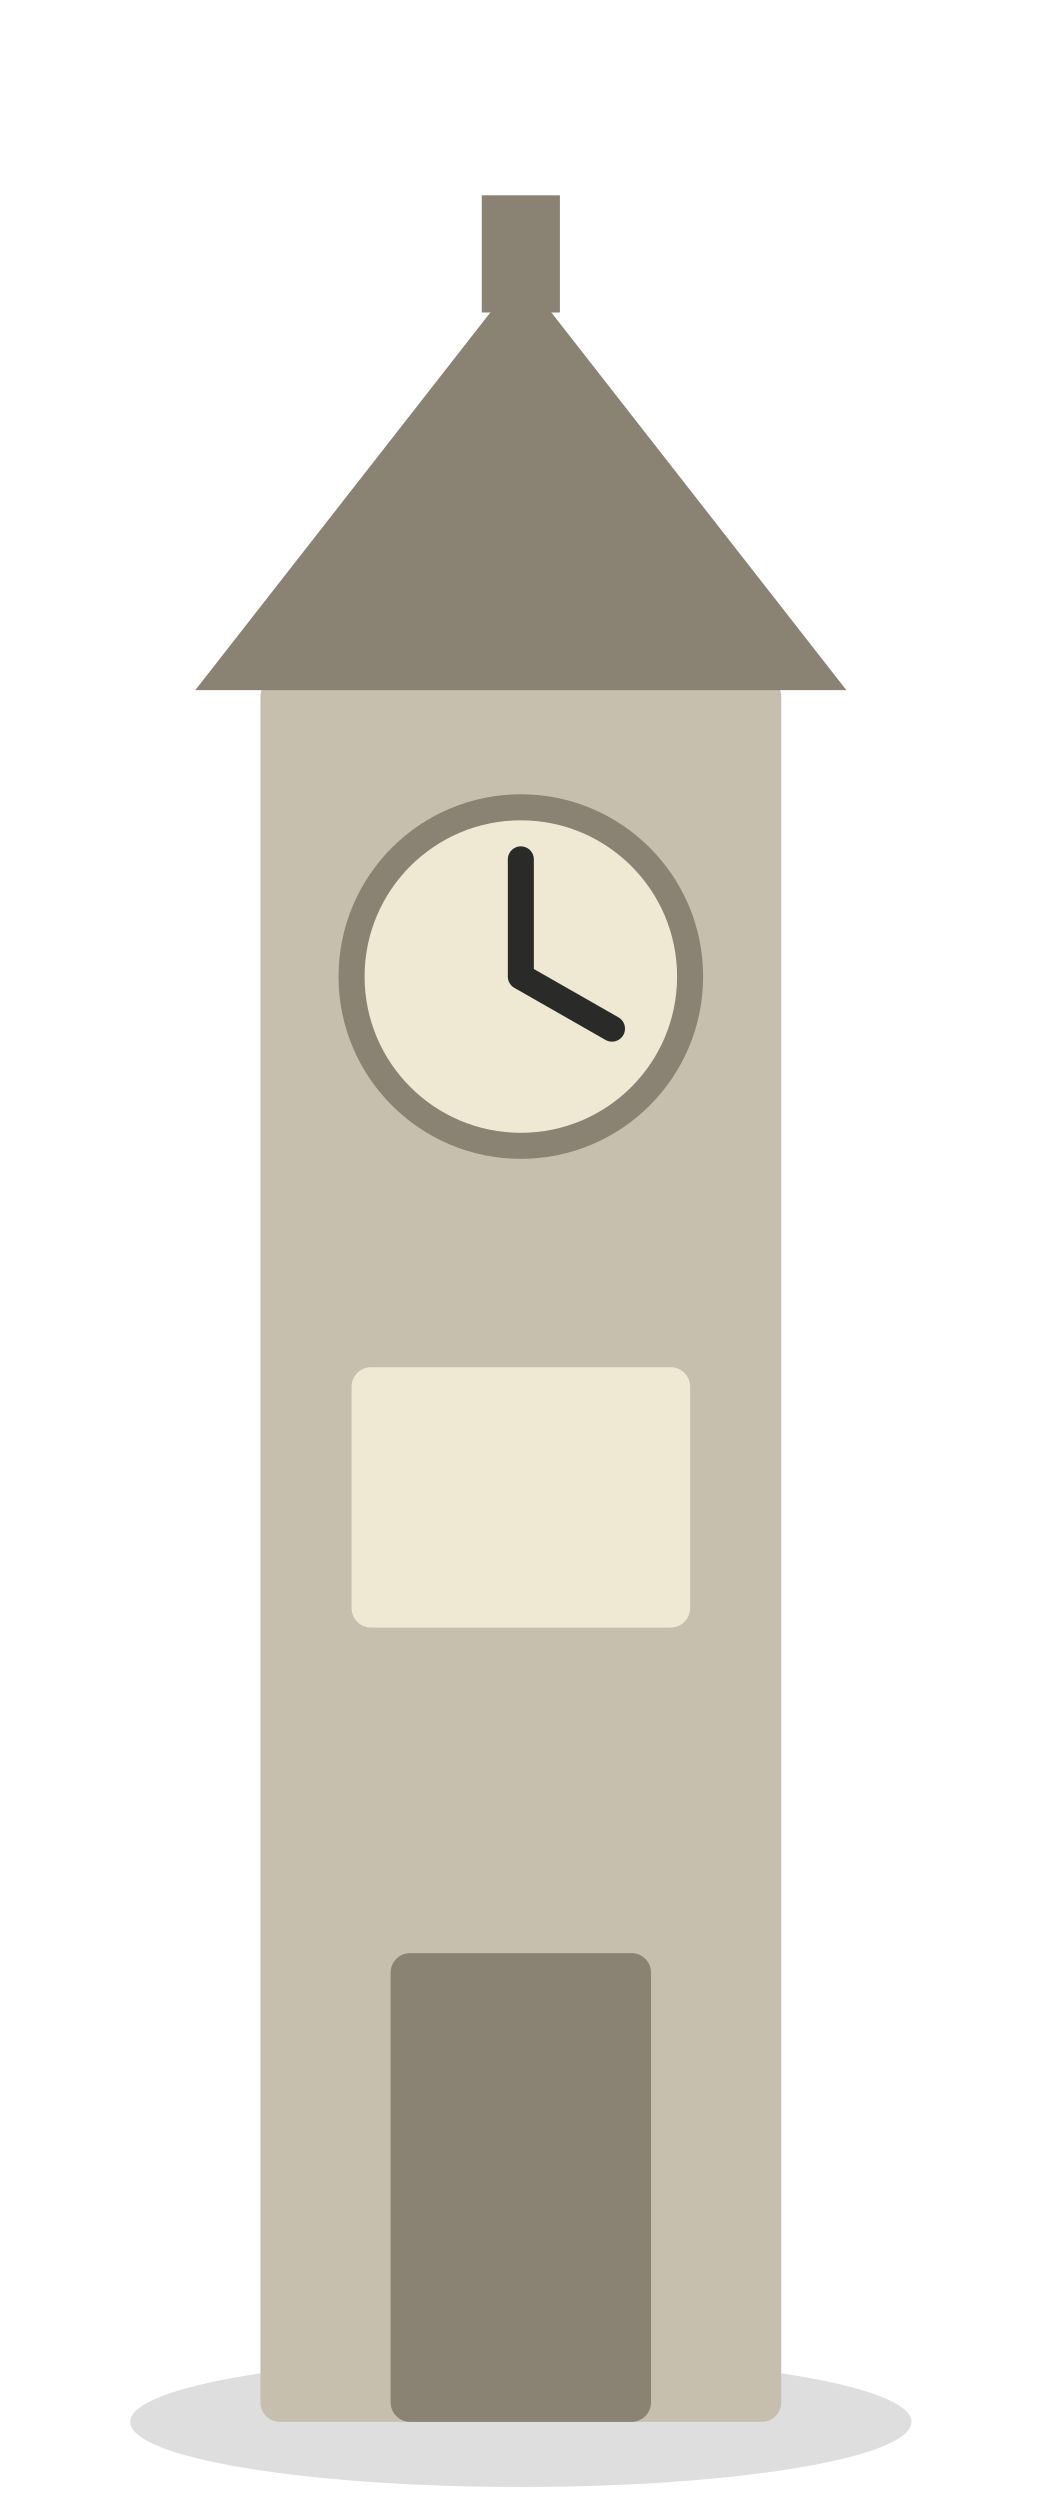
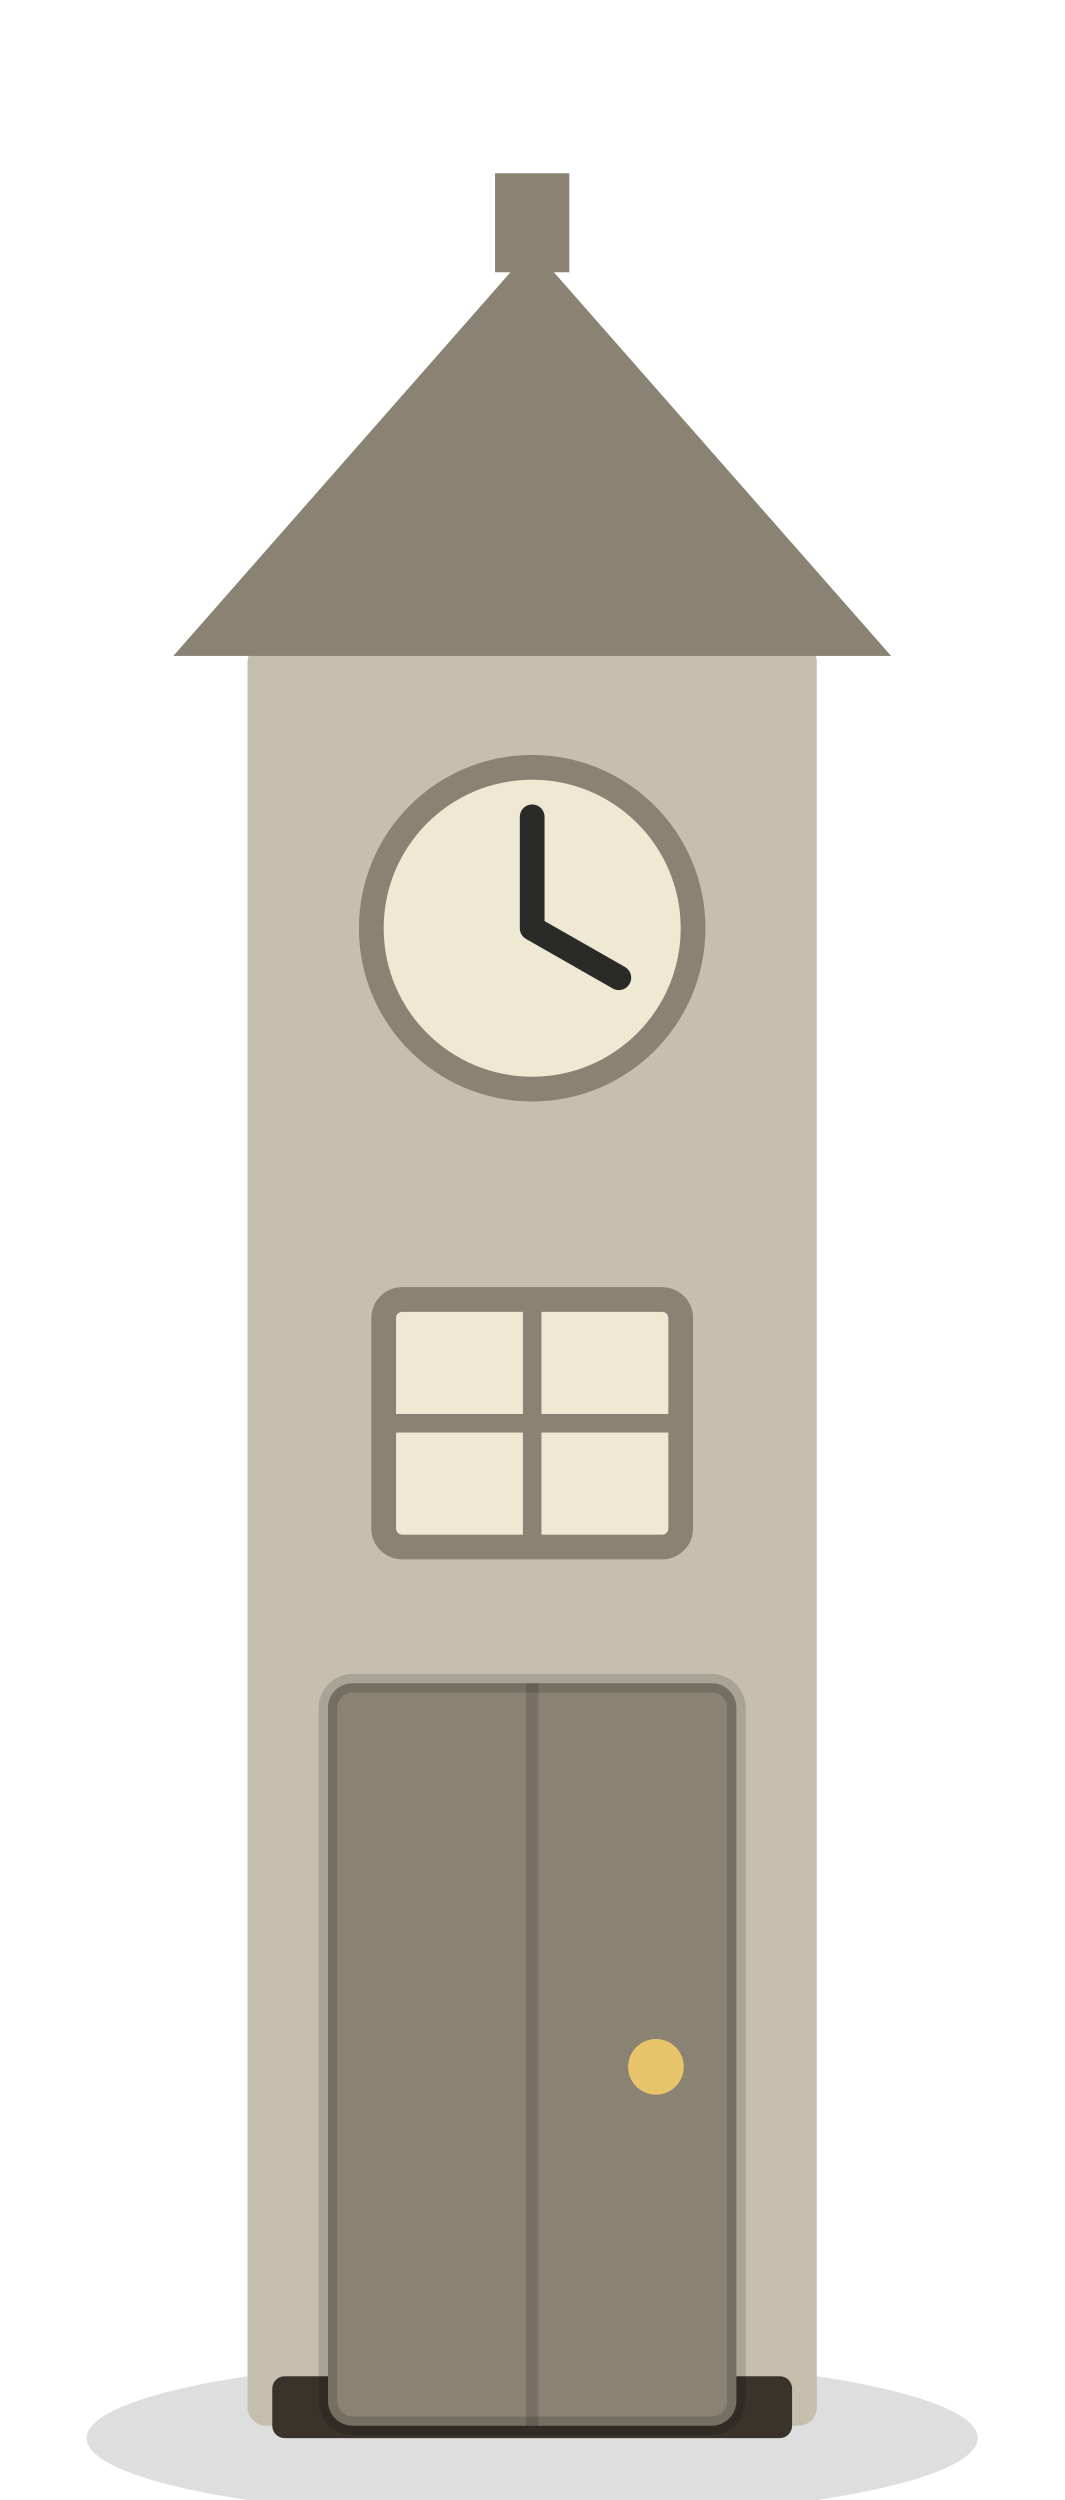
- <svg xmlns="http://www.w3.org/2000/svg" width="160" height="384" viewBox="0 0 160 384">
-   <ellipse cx="80" cy="372" rx="60" ry="10" fill="#000" opacity="0.13" />
-   <rect x="40" y="104" width="80" height="268" rx="3" fill="#c6bfae" />
-   <path d="M30 106 L80 42 L130 106 Z" fill="#8a8272" />
-   <rect x="74" y="30" width="12" height="18" fill="#8a8272" />
-   <circle cx="80" cy="150" r="26" fill="#efe9d4" />
-   <circle cx="80" cy="150" r="26" fill="none" stroke="#8a8272" stroke-width="4" />
-   <path d="M80 150 V132 M80 150 L94 158" stroke="#2a2a28" stroke-width="4" stroke-linecap="round" />
-   <rect x="60" y="300" width="40" height="72" rx="3" fill="#8a8272" />
-   <rect x="54" y="210" width="52" height="40" rx="3" fill="#efe9d4" />
+ <svg xmlns="http://www.w3.org/2000/svg" width="172" height="404" viewBox="0 0 172 404">
+   <ellipse cx="86" cy="394" rx="72" ry="13" fill="#000" opacity="0.13" />
+   <rect x="40" y="104" width="92" height="288" rx="3" fill="#c6bfae" />
+   <path d="M28 106 L86 40 L144 106 Z" fill="#8a8272" />
+   <rect x="80" y="28" width="12" height="16" fill="#8a8272" />
+   <circle cx="86" cy="150" r="26" fill="#efe9d4" />
+   <circle cx="86" cy="150" r="26" fill="none" stroke="#8a8272" stroke-width="4" />
+   <path d="M86 150 V132 M86 150 L100 158" stroke="#2a2a28" stroke-width="4" stroke-linecap="round" />
+   <rect x="62.0" y="210" width="48" height="40" rx="3" fill="#efe9d4" />
+   <rect x="62.0" y="210" width="48" height="40" rx="3" fill="none" stroke="#8a8272" stroke-width="4" />
+   <path d="M86 210 V250 M62.0 230 H110.0" stroke="#8a8272" stroke-width="3" />
+   <rect x="44" y="384" width="84" height="10" rx="2" fill="#3a332c" />
+   <rect x="53" y="272" width="66" height="120" rx="4" fill="#8a8272" />
+   <rect x="53" y="272" width="66" height="120" rx="4" fill="none" stroke="#00000026" stroke-width="3" />
+   <line x1="86" y1="272" x2="86" y2="392" stroke="#00000022" stroke-width="2" />
+   <circle cx="106" cy="334" r="4.5" fill="#e8c46a" />
</svg>
